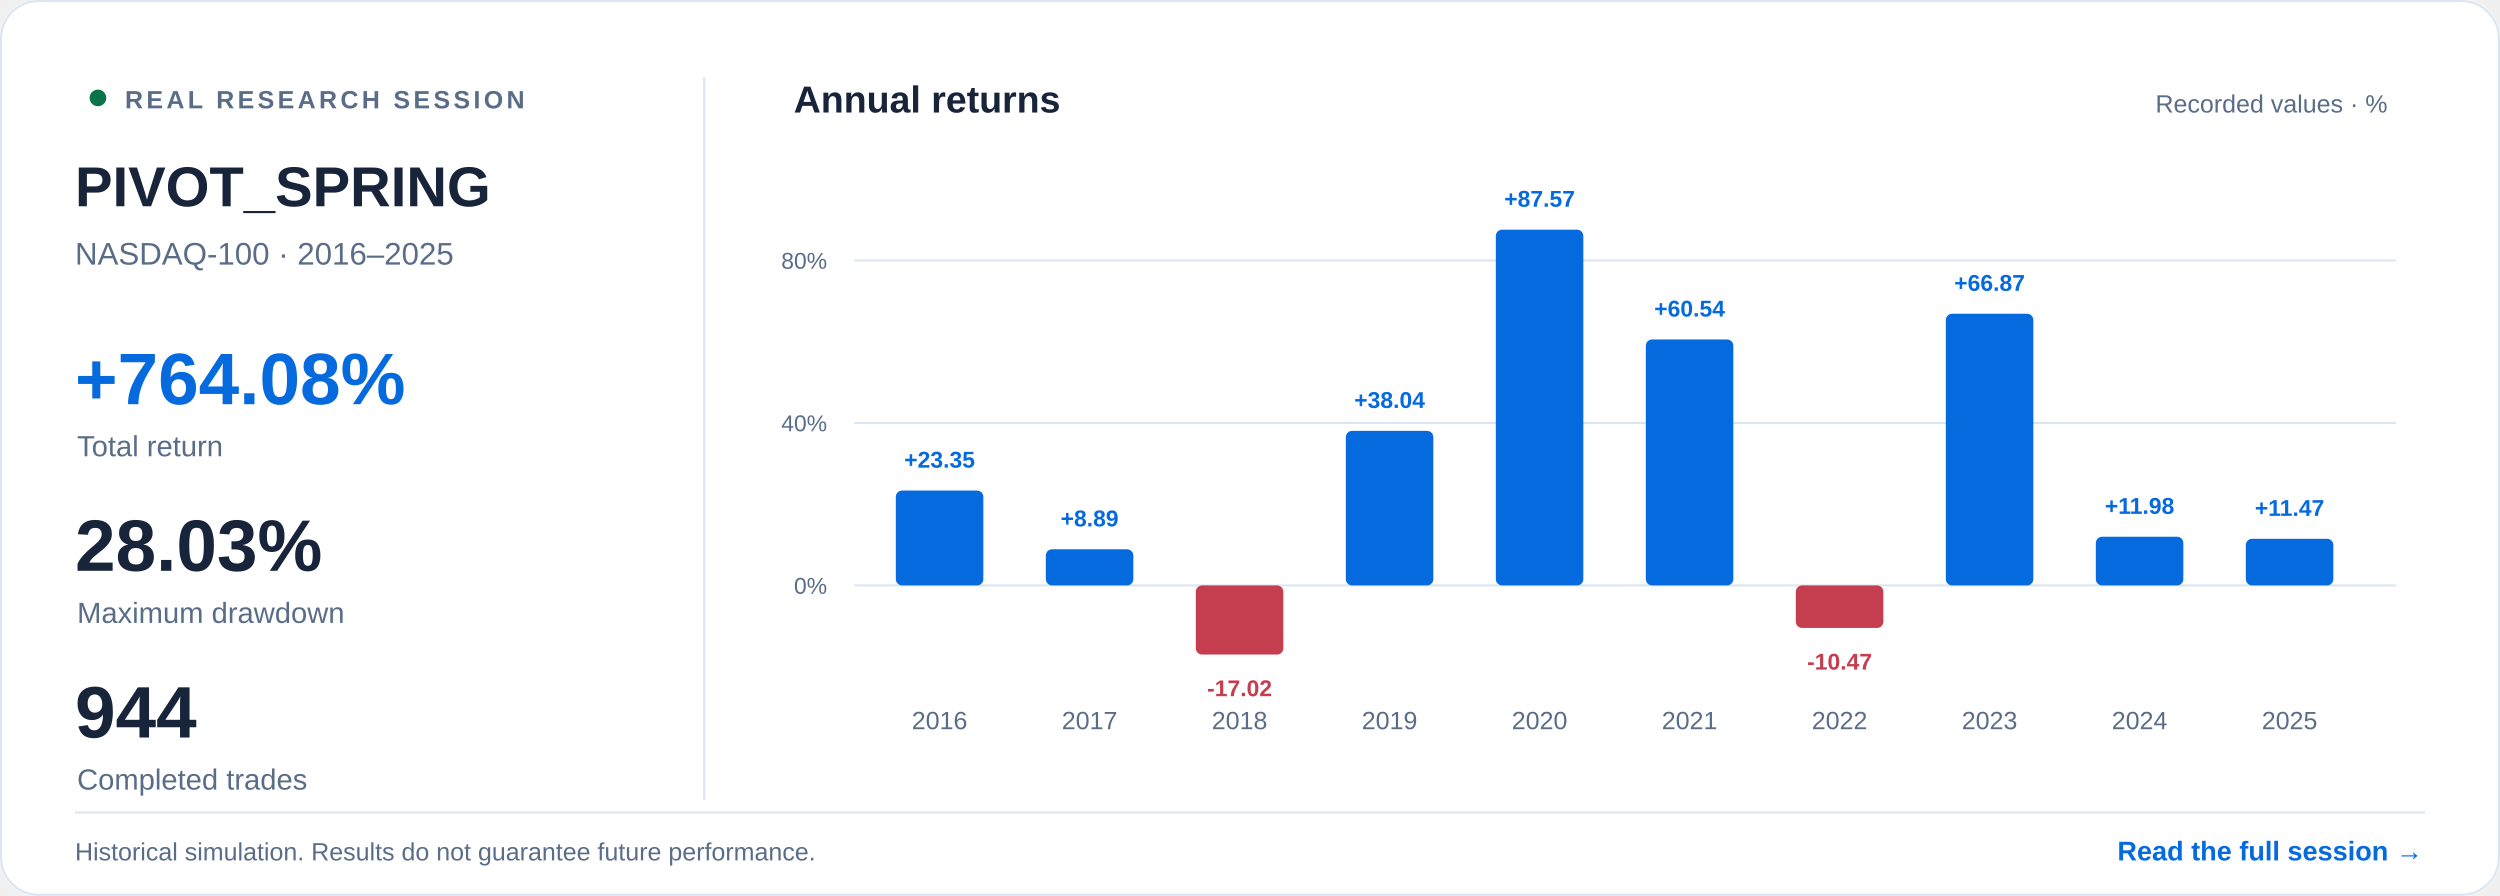
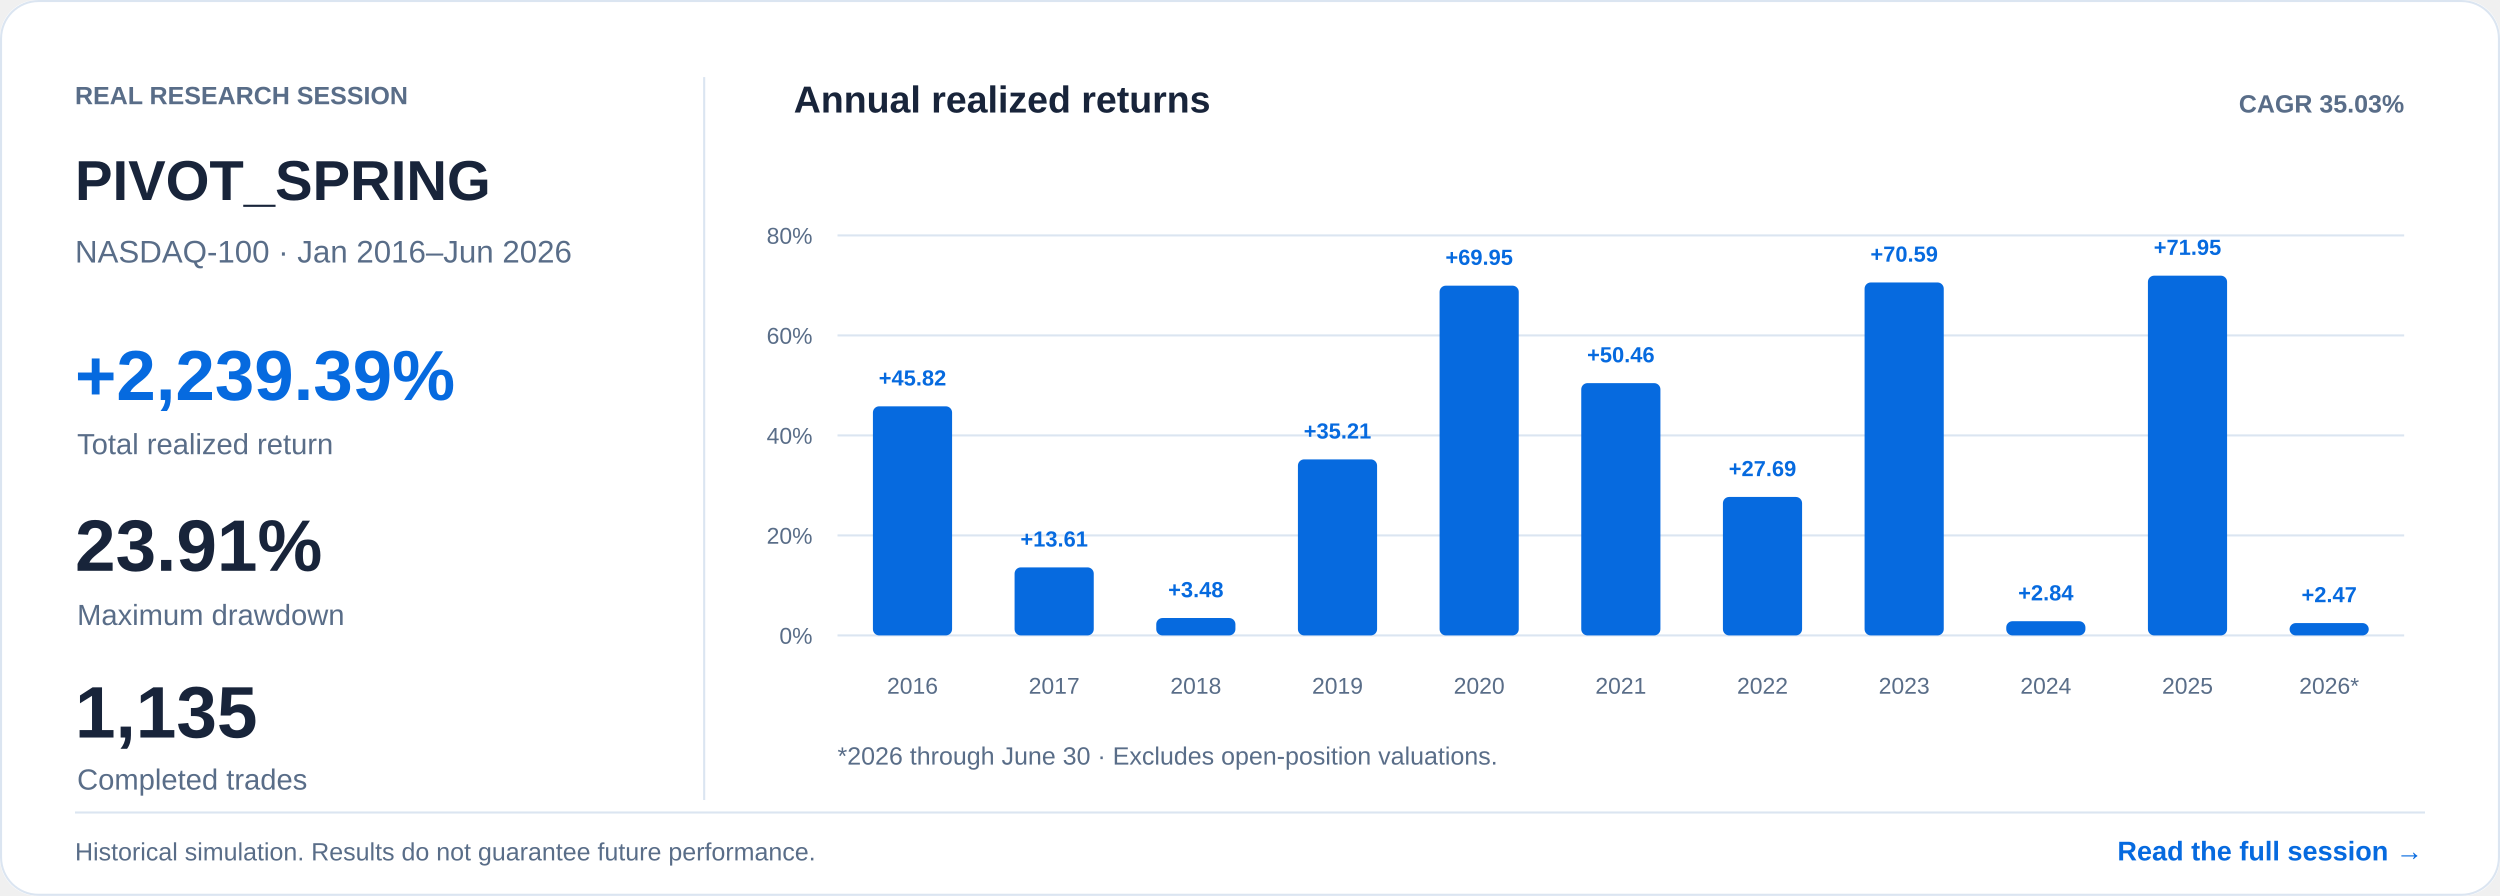
<svg xmlns="http://www.w3.org/2000/svg" width="1200" height="430" viewBox="0 0 1200 430" role="img" aria-labelledby="title description">
  <rect width="1200" height="430" rx="18" fill="#ffffff" />
-   <style>text{font-family:Manrope,"Segoe UI",Arial,sans-serif} .mono{font-family:"DM Mono",Consolas,monospace}</style>
-   <rect x="0.5" y="0.5" width="1199" height="429" rx="18" fill="none" stroke="#dbe5f1" />
-   <circle cx="47" cy="47" r="4" fill="#0b7549" />
-   <text x="60" y="52" font-size="12" font-weight="800" fill="#596d88" letter-spacing="1.6">REAL RESEARCH SESSION</text>
-   <text x="36" y="99" font-size="27" font-weight="800" fill="#18243a">PIVOT_SPRING</text>
-   <text x="36" y="127" font-size="15" font-weight="400" fill="#596d88">NASDAQ-100 · 2016–2025</text>
-   <text x="36" y="194" font-size="35" font-weight="800" fill="#066adf">+764.08%</text>
-   <text x="37" y="219" font-size="14" font-weight="400" fill="#596d88">Total return</text>
-   <text x="36" y="274" font-size="35" font-weight="800" fill="#18243a">28.03%</text>
-   <text x="37" y="299" font-size="14" font-weight="400" fill="#596d88">Maximum drawdown</text>
-   <text x="36" y="354" font-size="35" font-weight="800" fill="#18243a">944</text>
-   <text x="37" y="379" font-size="14" font-weight="400" fill="#596d88">Completed trades</text>
+   <rect x=".5" y=".5" width="1199" height="429" rx="18" fill="none" stroke="#dbe5f1" />
+   <style>text{font-family:Manrope,"Segoe UI",Arial,sans-serif}</style>
+   <text x="36" y="50" font-size="12" font-weight="800" fill="#596d88" text-anchor="start">REAL RESEARCH SESSION</text>
+   <text x="36" y="96" font-size="27" font-weight="800" fill="#18243a" text-anchor="start">PIVOT_SPRING</text>
+   <text x="36" y="126" font-size="15" font-weight="400" fill="#596d88" text-anchor="start">NASDAQ-100 · Jan 2016–Jun 2026</text>
+   <text x="36" y="192" font-size="34" font-weight="800" fill="#066adf" text-anchor="start">+2,239.39%</text>
+   <text x="37" y="218" font-size="14" font-weight="400" fill="#596d88" text-anchor="start">Total realized return</text>
+   <text x="36" y="274" font-size="35" font-weight="800" fill="#18243a" text-anchor="start">23.91%</text>
+   <text x="37" y="300" font-size="14" font-weight="400" fill="#596d88" text-anchor="start">Maximum drawdown</text>
+   <text x="36" y="354" font-size="35" font-weight="800" fill="#18243a" text-anchor="start">1,135</text>
+   <text x="37" y="379" font-size="14" font-weight="400" fill="#596d88" text-anchor="start">Completed trades</text>
  <line x1="338" y1="37" x2="338" y2="384" stroke="#dbe5f1" />
-   <text x="381" y="54" font-size="18" font-weight="700" fill="#18243a">Annual returns</text>
-   <text x="1146" y="54" font-size="12" font-weight="400" fill="#596d88" text-anchor="end">Recorded values · %</text>
-   <line x1="410" y1="281.0" x2="1150" y2="281.0" stroke="#dbe5f1" />
-   <text x="397" y="285.0" font-size="11" font-weight="400" fill="#596d88" text-anchor="end">0%</text>
-   <line x1="410" y1="203.0" x2="1150" y2="203.0" stroke="#dbe5f1" />
-   <text x="397" y="207.0" font-size="11" font-weight="400" fill="#596d88" text-anchor="end">40%</text>
-   <line x1="410" y1="125.0" x2="1150" y2="125.0" stroke="#dbe5f1" />
-   <text x="397" y="129.0" font-size="11" font-weight="400" fill="#596d88" text-anchor="end">80%</text>
-   <rect x="430" y="235.47" width="42" height="45.53" rx="3" fill="#066adf" />
-   <text x="451" y="224.47" font-size="11" font-weight="700" fill="#066adf" text-anchor="middle">+23.35</text>
-   <text x="451" y="350" font-size="12" font-weight="500" fill="#596d88" text-anchor="middle">2016</text>
-   <rect x="502" y="263.66" width="42" height="17.34" rx="3" fill="#066adf" />
-   <text x="523" y="252.66" font-size="11" font-weight="700" fill="#066adf" text-anchor="middle">+8.89</text>
-   <text x="523" y="350" font-size="12" font-weight="500" fill="#596d88" text-anchor="middle">2017</text>
-   <rect x="574" y="281.00" width="42" height="33.19" rx="3" fill="#c53e50" />
-   <text x="595" y="334.19" font-size="11" font-weight="700" fill="#c53e50" text-anchor="middle">-17.02</text>
-   <text x="595" y="350" font-size="12" font-weight="500" fill="#596d88" text-anchor="middle">2018</text>
-   <rect x="646" y="206.82" width="42" height="74.18" rx="3" fill="#066adf" />
-   <text x="667" y="195.82" font-size="11" font-weight="700" fill="#066adf" text-anchor="middle">+38.04</text>
-   <text x="667" y="350" font-size="12" font-weight="500" fill="#596d88" text-anchor="middle">2019</text>
-   <rect x="718" y="110.24" width="42" height="170.76" rx="3" fill="#066adf" />
-   <text x="739" y="99.24" font-size="11" font-weight="700" fill="#066adf" text-anchor="middle">+87.57</text>
-   <text x="739" y="350" font-size="12" font-weight="500" fill="#596d88" text-anchor="middle">2020</text>
-   <rect x="790" y="162.95" width="42" height="118.05" rx="3" fill="#066adf" />
-   <text x="811" y="151.95" font-size="11" font-weight="700" fill="#066adf" text-anchor="middle">+60.54</text>
-   <text x="811" y="350" font-size="12" font-weight="500" fill="#596d88" text-anchor="middle">2021</text>
-   <rect x="862" y="281.00" width="42" height="20.42" rx="3" fill="#c53e50" />
-   <text x="883" y="321.42" font-size="11" font-weight="700" fill="#c53e50" text-anchor="middle">-10.47</text>
-   <text x="883" y="350" font-size="12" font-weight="500" fill="#596d88" text-anchor="middle">2022</text>
-   <rect x="934" y="150.60" width="42" height="130.40" rx="3" fill="#066adf" />
-   <text x="955" y="139.6" font-size="11" font-weight="700" fill="#066adf" text-anchor="middle">+66.87</text>
-   <text x="955" y="350" font-size="12" font-weight="500" fill="#596d88" text-anchor="middle">2023</text>
-   <rect x="1006" y="257.64" width="42" height="23.36" rx="3" fill="#066adf" />
-   <text x="1027" y="246.64" font-size="11" font-weight="700" fill="#066adf" text-anchor="middle">+11.98</text>
-   <text x="1027" y="350" font-size="12" font-weight="500" fill="#596d88" text-anchor="middle">2024</text>
-   <rect x="1078" y="258.63" width="42" height="22.37" rx="3" fill="#066adf" />
-   <text x="1099" y="247.63" font-size="11" font-weight="700" fill="#066adf" text-anchor="middle">+11.47</text>
-   <text x="1099" y="350" font-size="12" font-weight="500" fill="#596d88" text-anchor="middle">2025</text>
+   <text x="381" y="54" font-size="18" font-weight="700" fill="#18243a" text-anchor="start">Annual realized returns</text>
+   <text x="1154" y="54" font-size="12" font-weight="600" fill="#596d88" text-anchor="end">CAGR 35.03%</text>
+   <line x1="402" y1="305" x2="1154" y2="305" stroke="#dbe5f1" />
+   <text x="390" y="309" font-size="11" font-weight="400" fill="#596d88" text-anchor="end">0%</text>
+   <line x1="402" y1="257" x2="1154" y2="257" stroke="#dbe5f1" />
+   <text x="390" y="261" font-size="11" font-weight="400" fill="#596d88" text-anchor="end">20%</text>
+   <line x1="402" y1="209" x2="1154" y2="209" stroke="#dbe5f1" />
+   <text x="390" y="213" font-size="11" font-weight="400" fill="#596d88" text-anchor="end">40%</text>
+   <line x1="402" y1="161" x2="1154" y2="161" stroke="#dbe5f1" />
+   <text x="390" y="165" font-size="11" font-weight="400" fill="#596d88" text-anchor="end">60%</text>
+   <line x1="402" y1="113" x2="1154" y2="113" stroke="#dbe5f1" />
+   <text x="390" y="117" font-size="11" font-weight="400" fill="#596d88" text-anchor="end">80%</text>
+   <rect x="419" y="195.03" width="38" height="109.97" rx="3" fill="#066adf" />
+   <text x="438" y="185.032" font-size="10.5" font-weight="700" fill="#066adf" text-anchor="middle">+45.82</text>
+   <text x="438" y="333" font-size="11" font-weight="500" fill="#596d88" text-anchor="middle">2016</text>
+   <rect x="487" y="272.34" width="38" height="32.66" rx="3" fill="#066adf" />
+   <text x="506" y="262.336" font-size="10.5" font-weight="700" fill="#066adf" text-anchor="middle">+13.61</text>
+   <text x="506" y="333" font-size="11" font-weight="500" fill="#596d88" text-anchor="middle">2017</text>
+   <rect x="555" y="296.65" width="38" height="8.35" rx="3" fill="#066adf" />
+   <text x="574" y="286.648" font-size="10.5" font-weight="700" fill="#066adf" text-anchor="middle">+3.48</text>
+   <text x="574" y="333" font-size="11" font-weight="500" fill="#596d88" text-anchor="middle">2018</text>
+   <rect x="623" y="220.50" width="38" height="84.50" rx="3" fill="#066adf" />
+   <text x="642" y="210.496" font-size="10.5" font-weight="700" fill="#066adf" text-anchor="middle">+35.21</text>
+   <text x="642" y="333" font-size="11" font-weight="500" fill="#596d88" text-anchor="middle">2019</text>
+   <rect x="691" y="137.12" width="38" height="167.88" rx="3" fill="#066adf" />
+   <text x="710" y="127.12" font-size="10.5" font-weight="700" fill="#066adf" text-anchor="middle">+69.95</text>
+   <text x="710" y="333" font-size="11" font-weight="500" fill="#596d88" text-anchor="middle">2020</text>
+   <rect x="759" y="183.90" width="38" height="121.10" rx="3" fill="#066adf" />
+   <text x="778" y="173.896" font-size="10.5" font-weight="700" fill="#066adf" text-anchor="middle">+50.46</text>
+   <text x="778" y="333" font-size="11" font-weight="500" fill="#596d88" text-anchor="middle">2021</text>
+   <rect x="827" y="238.54" width="38" height="66.46" rx="3" fill="#066adf" />
+   <text x="846" y="228.544" font-size="10.5" font-weight="700" fill="#066adf" text-anchor="middle">+27.69</text>
+   <text x="846" y="333" font-size="11" font-weight="500" fill="#596d88" text-anchor="middle">2022</text>
+   <rect x="895" y="135.58" width="38" height="169.42" rx="3" fill="#066adf" />
+   <text x="914" y="125.584" font-size="10.5" font-weight="700" fill="#066adf" text-anchor="middle">+70.59</text>
+   <text x="914" y="333" font-size="11" font-weight="500" fill="#596d88" text-anchor="middle">2023</text>
+   <rect x="963" y="298.18" width="38" height="6.82" rx="3" fill="#066adf" />
+   <text x="982" y="288.184" font-size="10.5" font-weight="700" fill="#066adf" text-anchor="middle">+2.84</text>
+   <text x="982" y="333" font-size="11" font-weight="500" fill="#596d88" text-anchor="middle">2024</text>
+   <rect x="1031" y="132.32" width="38" height="172.68" rx="3" fill="#066adf" />
+   <text x="1050" y="122.32" font-size="10.5" font-weight="700" fill="#066adf" text-anchor="middle">+71.95</text>
+   <text x="1050" y="333" font-size="11" font-weight="500" fill="#596d88" text-anchor="middle">2025</text>
+   <rect x="1099" y="299.07" width="38" height="5.93" rx="3" fill="#066adf" />
+   <text x="1118" y="289.072" font-size="10.5" font-weight="700" fill="#066adf" text-anchor="middle">+2.47</text>
+   <text x="1118" y="333" font-size="11" font-weight="500" fill="#596d88" text-anchor="middle">2026*</text>
+   <text x="402" y="367" font-size="12" font-weight="400" fill="#596d88" text-anchor="start">*2026 through June 30 · Excludes open-position valuations.</text>
  <line x1="36" y1="390" x2="1164" y2="390" stroke="#dbe5f1" />
-   <text x="36" y="413" font-size="12" font-weight="400" fill="#596d88">Historical simulation. Results do not guarantee future performance.</text>
+   <text x="36" y="413" font-size="12" font-weight="400" fill="#596d88" text-anchor="start">Historical simulation. Results do not guarantee future performance.</text>
  <text x="1163" y="413" font-size="13" font-weight="700" fill="#066adf" text-anchor="end">Read the full session →</text>
</svg>
